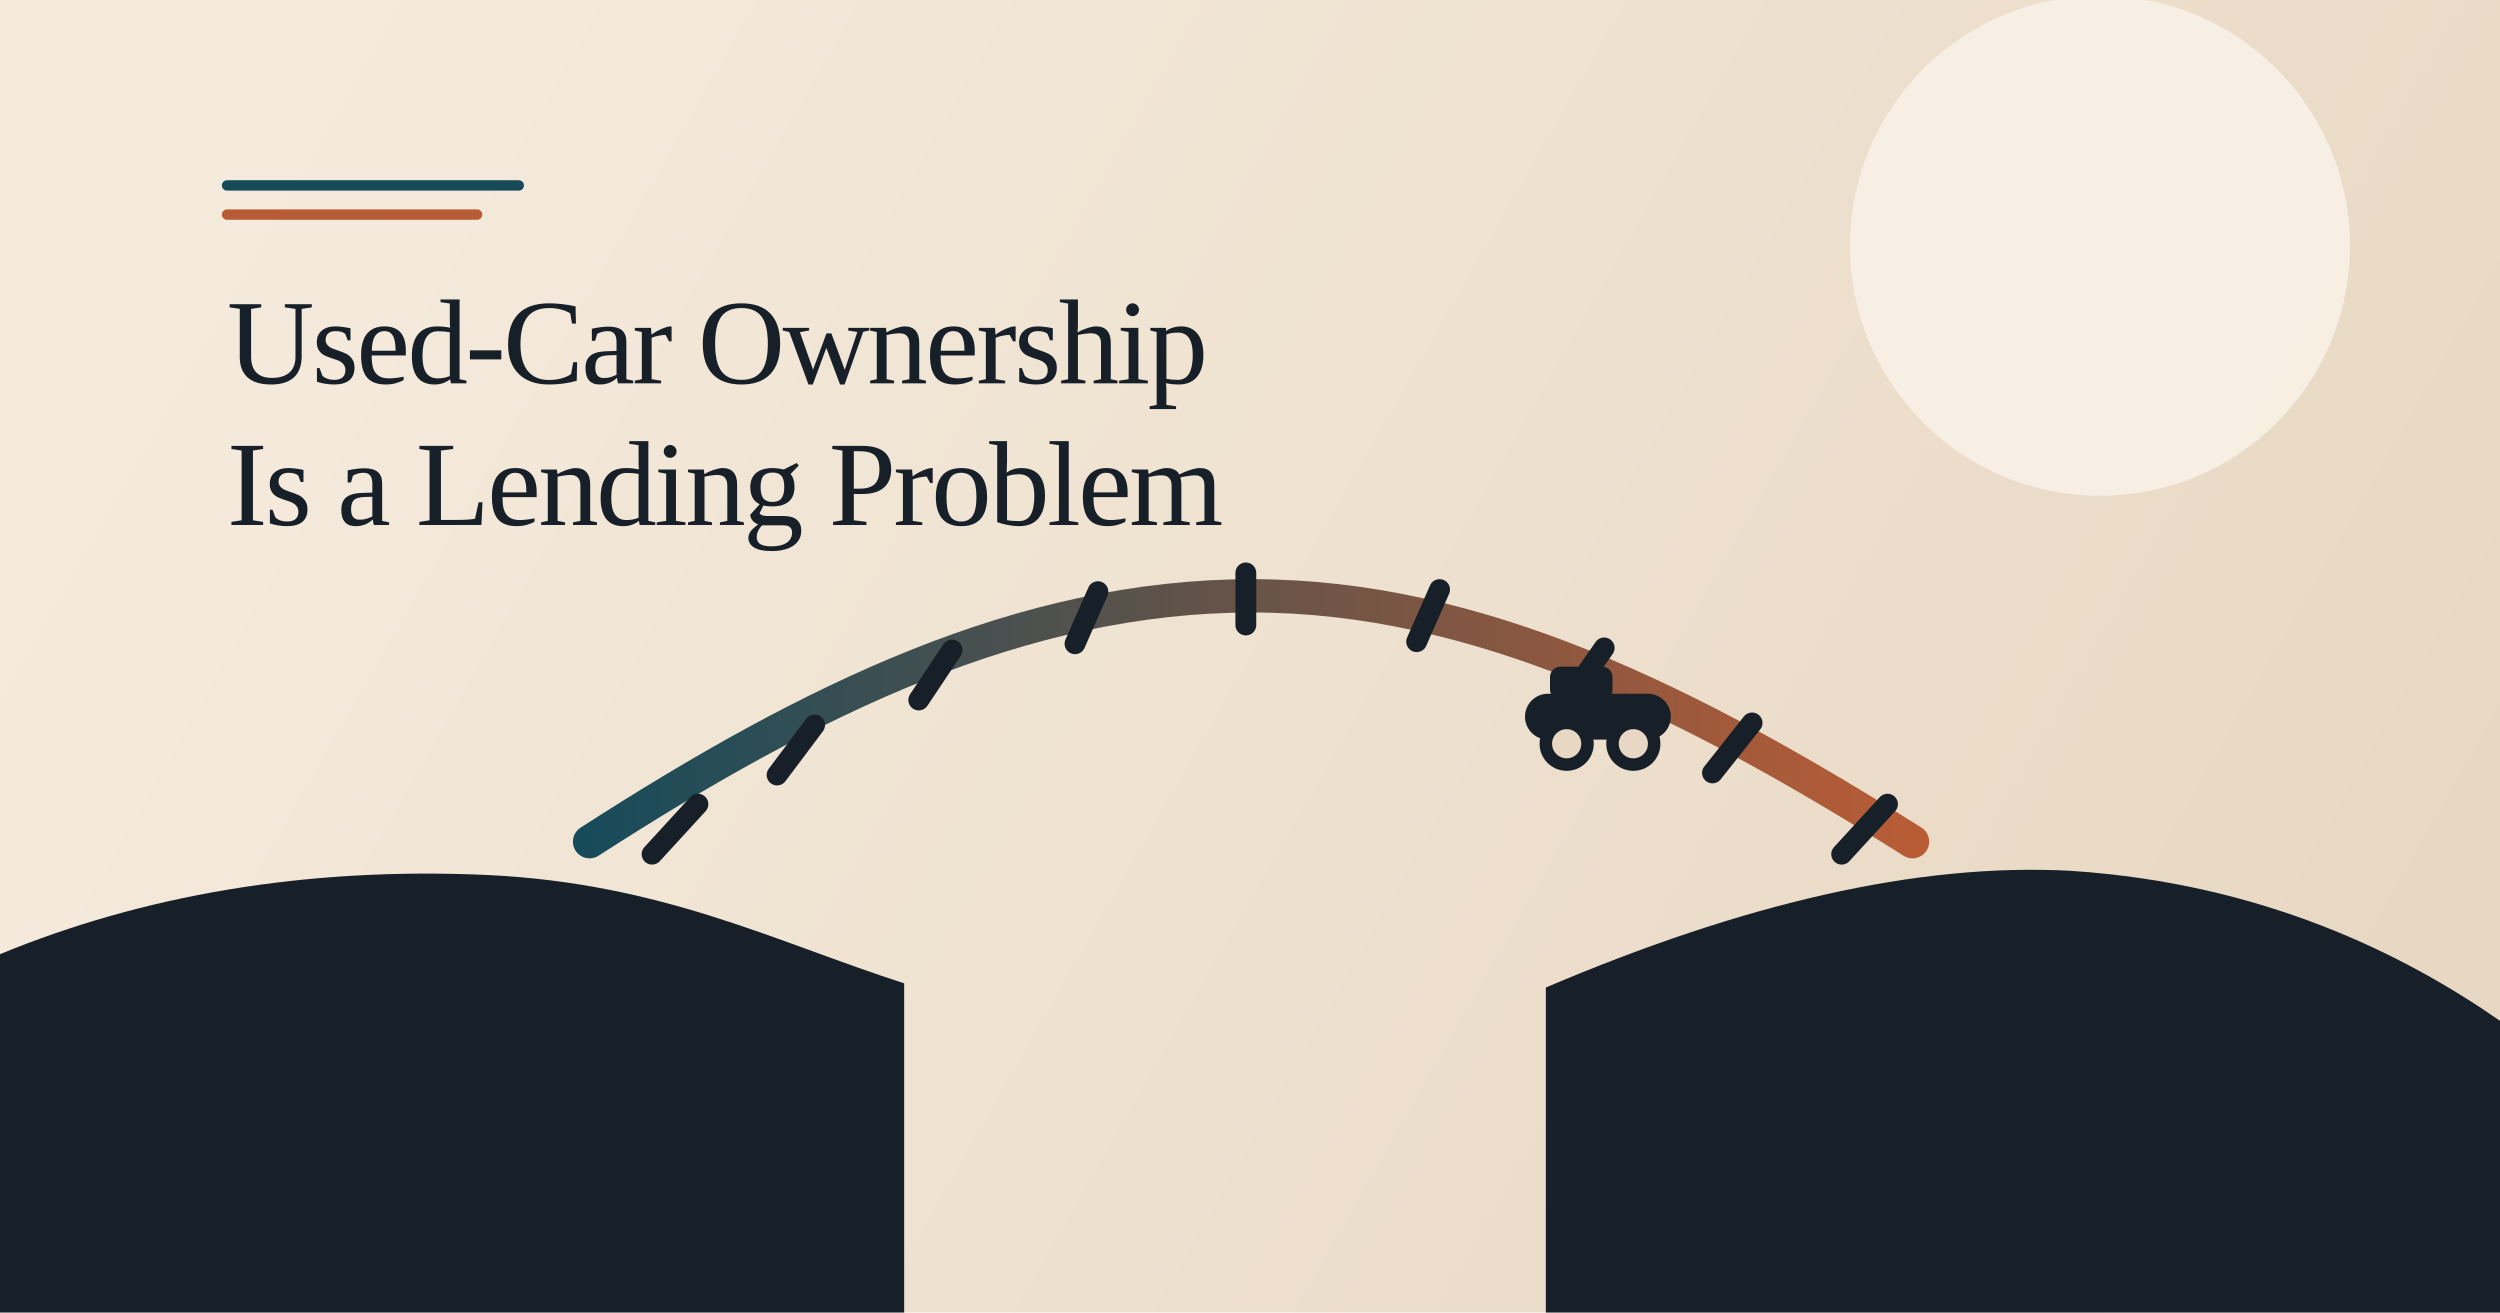
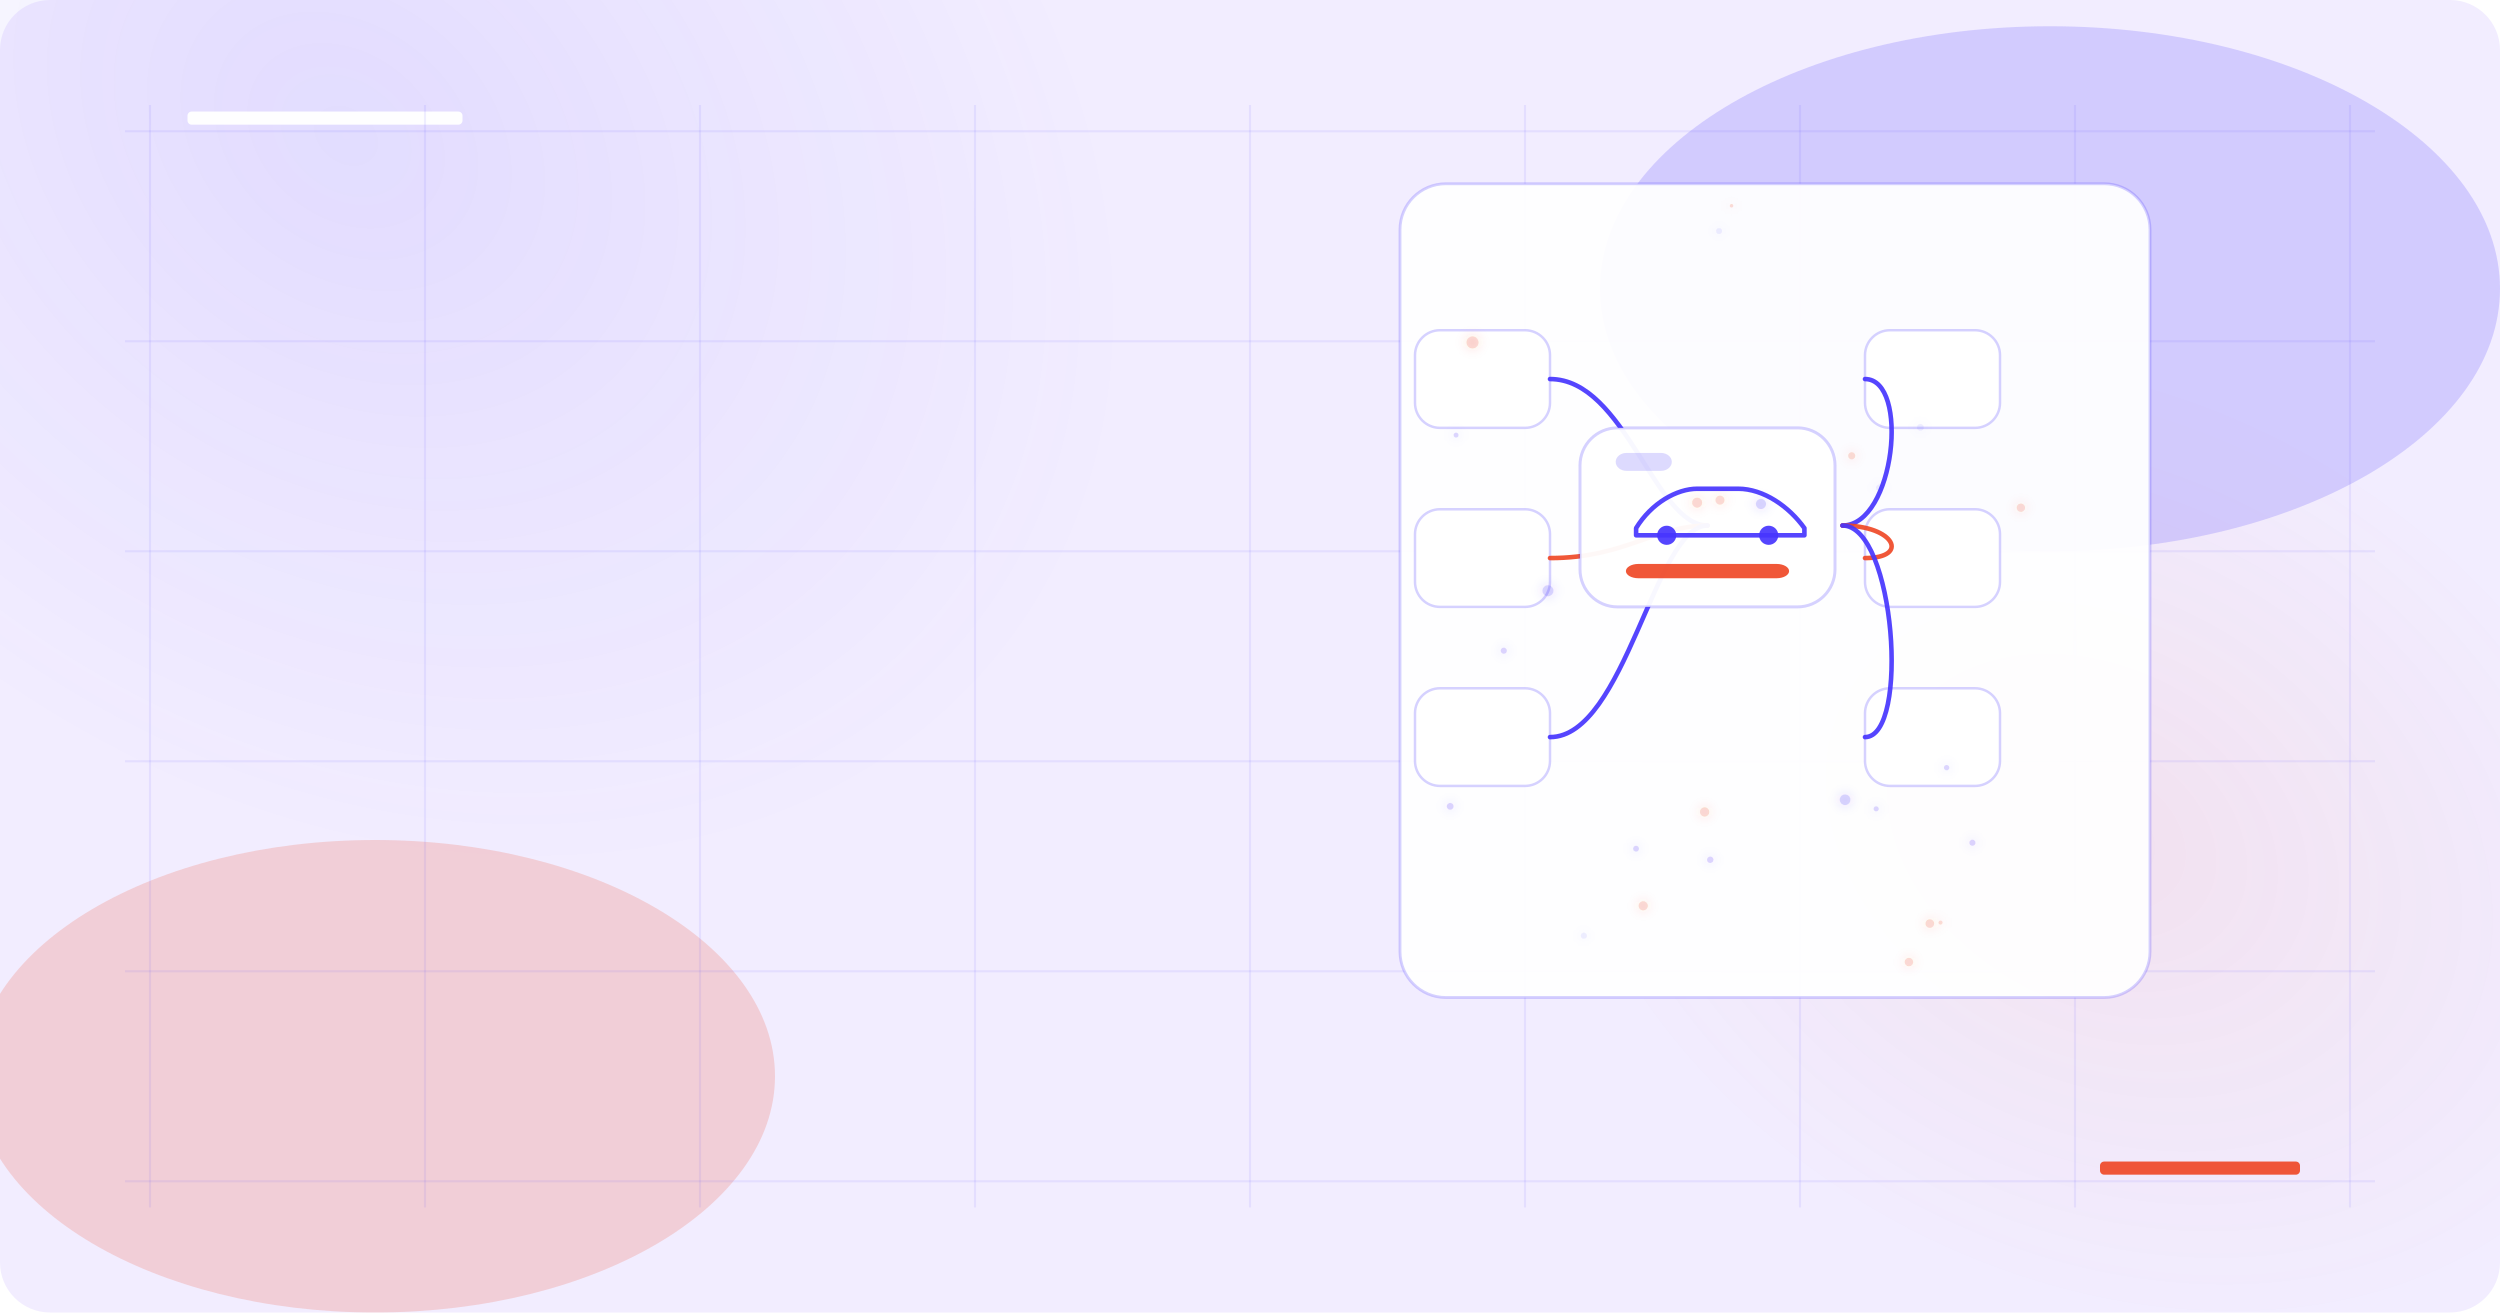
<svg xmlns="http://www.w3.org/2000/svg" width="1200" height="630" viewBox="0 0 1200 630" fill="none">
  <defs>
-     <linearGradient id="bg" x1="120" y1="40" x2="1080" y2="590" gradientUnits="userSpaceOnUse">
-       <stop stop-color="#F5EBDD" />
-       <stop offset="1" stop-color="#E8D8C3" />
+     <linearGradient id="bg" x1="0" y1="0" x2="1200" y2="630">
+       <stop offset="0%" stop-color="#F2EDFF" />
+       <stop offset="46%" stop-color="#E9E2FF" />
+       <stop offset="100%" stop-color="#DDD2FF" />
    </linearGradient>
-     <linearGradient id="arc" x1="280" y1="402" x2="918" y2="402" gradientUnits="userSpaceOnUse">
-       <stop stop-color="#174B5A" />
-       <stop offset="1" stop-color="#B85C36" />
-     </linearGradient>
+     <radialGradient id="glow-left" cx="0" cy="0" r="1" gradientUnits="userSpaceOnUse" gradientTransform="translate(168 63) rotate(38) scale(408 315)">
+       <stop offset="0%" stop-color="rgba(71,54,254,0.92)" stop-opacity="0.1" />
+       <stop offset="100%" stop-color="rgba(71,54,254,0.92)" stop-opacity="0" />
+     </radialGradient>
+     <radialGradient id="glow-right" cx="0" cy="0" r="1" gradientUnits="userSpaceOnUse" gradientTransform="translate(1008 403.2) rotate(210) scale(288 214.2)">
+       <stop offset="0%" stop-color="rgba(239,69,35,0.9)" stop-opacity="0.08" />
+       <stop offset="100%" stop-color="rgba(239,69,35,0.9)" stop-opacity="0" />
+     </radialGradient>
+     <filter id="soft-glow" x="-40%" y="-40%" width="180%" height="180%">
+       <feGaussianBlur stdDeviation="7.2" result="blur" />
+       <feMerge>
+         <feMergeNode in="blur" />
+         <feMergeNode in="SourceGraphic" />
+       </feMerge>
+     </filter>
+     <filter id="fine-glow" x="-30%" y="-30%" width="160%" height="160%">
+       <feGaussianBlur stdDeviation="2.88" result="blur" />
+       <feMerge>
+         <feMergeNode in="blur" />
+         <feMergeNode in="SourceGraphic" />
+       </feMerge>
+     </filter>
  </defs>
-   <rect width="1200" height="630" fill="url(#bg)" />
-   <circle cx="1008" cy="118" r="120" fill="#F8F1E6" opacity="0.88" />
-   <path d="M0 458C68 430 146 416 234 420C318 424 372 452 434 472V630H0V458Z" fill="#172029" />
-   <path d="M742 474C836 434 920 414 994 418C1086 424 1154 458 1200 490V630H742V474Z" fill="#172029" />
-   <path d="M283 404C390 335 491 286 601 286C709 286 810 336 918 404" stroke="url(#arc)" stroke-width="16" stroke-linecap="round" />
-   <path d="M313 410L335 386" stroke="#172029" stroke-width="10" stroke-linecap="round" />
-   <path d="M373 372L391 348" stroke="#172029" stroke-width="10" stroke-linecap="round" />
-   <path d="M441 336L457 312" stroke="#172029" stroke-width="10" stroke-linecap="round" />
-   <path d="M516 309L527 284" stroke="#172029" stroke-width="10" stroke-linecap="round" />
-   <path d="M598 300V275" stroke="#172029" stroke-width="10" stroke-linecap="round" />
-   <path d="M680 308L691 283" stroke="#172029" stroke-width="10" stroke-linecap="round" />
-   <path d="M754 334L770 311" stroke="#172029" stroke-width="10" stroke-linecap="round" />
-   <path d="M822 371L841 347" stroke="#172029" stroke-width="10" stroke-linecap="round" />
-   <path d="M884 410L906 386" stroke="#172029" stroke-width="10" stroke-linecap="round" />
-   <rect x="732" y="333" width="70" height="22" rx="11" fill="#172029" />
-   <rect x="744" y="320" width="30" height="16" rx="5" fill="#172029" />
-   <circle cx="752" cy="357" r="10" fill="#E8D8C3" stroke="#172029" stroke-width="6" />
-   <circle cx="784" cy="357" r="10" fill="#E8D8C3" stroke="#172029" stroke-width="6" />
-   <path d="M109 89H249" stroke="#174B5A" stroke-width="5" stroke-linecap="round" />
-   <path d="M109 103H229" stroke="#B85C36" stroke-width="5" stroke-linecap="round" />
-   <text x="109" y="184" fill="#172029" font-family="Georgia, 'Times New Roman', serif" font-size="58" letter-spacing="-1.2">
-     <tspan x="109" dy="0">Used-Car Ownership</tspan>
-     <tspan x="109" dy="68">Is a Lending Problem</tspan>
-   </text>
+   <rect width="1200" height="630" rx="24" fill="url(#bg)" />
+   <rect width="1200" height="630" fill="url(#glow-left)" />
+   <rect width="1200" height="630" fill="url(#glow-right)" />
+   <ellipse cx="984" cy="138.6" rx="216" ry="126" fill="rgba(71,54,254,0.18)" />
+   <ellipse cx="180" cy="516.6" rx="192" ry="113.4" fill="rgba(239,69,35,0.18)" />
+   <rect x="90" y="53.55" width="132" height="6.3" rx="2" fill="rgba(255,255,255,0.96)" />
+   <rect x="1008" y="557.55" width="96" height="6.3" rx="2" fill="rgba(239,69,35,0.9)" />
+   <g>
+     <line x1="72" y1="50.4" x2="72" y2="579.6" stroke="rgba(71,54,254,0.08)" stroke-width="1" />
+     <line x1="204" y1="50.4" x2="204" y2="579.6" stroke="rgba(71,54,254,0.08)" stroke-width="1" />
+     <line x1="336" y1="50.4" x2="336" y2="579.6" stroke="rgba(71,54,254,0.08)" stroke-width="1" />
+     <line x1="468" y1="50.4" x2="468" y2="579.6" stroke="rgba(71,54,254,0.08)" stroke-width="1" />
+     <line x1="600" y1="50.4" x2="600" y2="579.6" stroke="rgba(71,54,254,0.08)" stroke-width="1" />
+     <line x1="732" y1="50.4" x2="732" y2="579.6" stroke="rgba(71,54,254,0.08)" stroke-width="1" />
+     <line x1="864" y1="50.4" x2="864" y2="579.6" stroke="rgba(71,54,254,0.08)" stroke-width="1" />
+     <line x1="996" y1="50.4" x2="996" y2="579.6" stroke="rgba(71,54,254,0.08)" stroke-width="1" />
+     <line x1="1128" y1="50.4" x2="1128" y2="579.6" stroke="rgba(71,54,254,0.08)" stroke-width="1" />
+     <line x1="60" y1="63" x2="1140" y2="63" stroke="rgba(71,54,254,0.08)" stroke-width="1" />
+     <line x1="60" y1="163.8" x2="1140" y2="163.8" stroke="rgba(71,54,254,0.08)" stroke-width="1" />
+     <line x1="60" y1="264.6" x2="1140" y2="264.6" stroke="rgba(71,54,254,0.08)" stroke-width="1" />
+     <line x1="60" y1="365.4" x2="1140" y2="365.4" stroke="rgba(71,54,254,0.08)" stroke-width="1" />
+     <line x1="60" y1="466.2" x2="1140" y2="466.2" stroke="rgba(71,54,254,0.08)" stroke-width="1" />
+     <line x1="60" y1="567" x2="1140" y2="567" stroke="rgba(71,54,254,0.08)" stroke-width="1" />
+   </g>
+   <g>
+     <rect x="672" y="88.2" width="360" height="390.6" rx="22" fill="rgba(255,255,255,0.94)" stroke="rgba(71,54,254,0.22)" stroke-width="1.368" />
+     <rect x="679.2" y="158.508" width="64.8" height="46.872" rx="12" fill="rgba(255,255,255,0.94)" stroke="rgba(71,54,254,0.22)" stroke-width="1.2" />
+     <rect x="895.2" y="158.508" width="64.8" height="46.872" rx="12" fill="rgba(255,255,255,0.94)" stroke="rgba(71,54,254,0.22)" stroke-width="1.2" />
+     <path d="M 744 181.944 C 780 181.944, 794.4 252.252, 819.6 252.252" stroke="rgba(71,54,254,0.92)" stroke-width="2.2" fill="none" stroke-linecap="round" />
+     <path d="M 884.4 252.252 C 909.6 252.252, 916.8 181.944, 895.2 181.944" stroke="rgba(71,54,254,0.92)" stroke-width="2.2" fill="none" stroke-linecap="round" />
+     <rect x="679.2" y="244.44" width="64.8" height="46.872" rx="12" fill="rgba(255,255,255,0.94)" stroke="rgba(71,54,254,0.22)" stroke-width="1.2" />
+     <rect x="895.2" y="244.44" width="64.8" height="46.872" rx="12" fill="rgba(255,255,255,0.94)" stroke="rgba(71,54,254,0.22)" stroke-width="1.2" />
+     <path d="M 744 267.876 C 780 267.876, 794.4 252.252, 819.6 252.252" stroke="rgba(239,69,35,0.9)" stroke-width="2.2" fill="none" stroke-linecap="round" />
+     <path d="M 884.4 252.252 C 909.6 252.252, 916.8 267.876, 895.2 267.876" stroke="rgba(239,69,35,0.9)" stroke-width="2.2" fill="none" stroke-linecap="round" />
+     <rect x="679.2" y="330.372" width="64.8" height="46.872" rx="12" fill="rgba(255,255,255,0.94)" stroke="rgba(71,54,254,0.22)" stroke-width="1.2" />
+     <rect x="895.2" y="330.372" width="64.8" height="46.872" rx="12" fill="rgba(255,255,255,0.94)" stroke="rgba(71,54,254,0.22)" stroke-width="1.2" />
+     <path d="M 744 353.808 C 780 353.808, 794.4 252.252, 819.6 252.252" stroke="rgba(71,54,254,0.92)" stroke-width="2.2" fill="none" stroke-linecap="round" />
+     <path d="M 884.4 252.252 C 909.6 252.252, 916.8 353.808, 895.2 353.808" stroke="rgba(71,54,254,0.92)" stroke-width="2.2" fill="none" stroke-linecap="round" />
+     <g>
+       <rect x="758.4" y="205.38" width="122.4" height="85.932" rx="18" fill="rgba(255,255,255,0.96)" stroke="rgba(71,54,254,0.22)" stroke-width="1.44" />
+       <rect x="775.536" y="217.41" width="26.928" height="8.593" rx="5.156" fill="rgba(71,54,254,0.18)" />
+       <path d="M 785.328 253.502 C 792.672 241.471, 804.912 234.597, 814.704 234.597 L 834.288 234.597 C 846.528 234.597, 858.768 243.19, 866.112 253.502 L 866.112 256.939 L 785.328 256.939 Z" fill="none" stroke="rgba(71,54,254,0.92)" stroke-width="2.2" stroke-linecap="round" stroke-linejoin="round" />
+       <circle cx="800.016" cy="256.939" r="4.6" fill="rgba(71,54,254,0.92)" />
+       <circle cx="848.976" cy="256.939" r="4.6" fill="rgba(71,54,254,0.92)" />
+       <rect x="780.432" y="270.688" width="78.336" height="6.875" rx="6" fill="rgba(239,69,35,0.9)" />
+     </g>
+     <g filter="url(#fine-glow)">
+       <circle cx="845.27" cy="241.90" r="2.44" fill="rgba(71,54,254,0.18)" />
+       <circle cx="931.45" cy="442.85" r="0.96" fill="rgba(239,69,35,0.18)" />
+       <circle cx="814.63" cy="241.28" r="2.38" fill="rgba(239,69,35,0.18)" />
+       <circle cx="921.78" cy="205.14" r="1.61" fill="rgba(71,54,254,0.08)" />
+       <circle cx="825.59" cy="240.07" r="2.14" fill="rgba(239,69,35,0.18)" />
+       <circle cx="934.37" cy="368.48" r="1.29" fill="rgba(71,54,254,0.18)" />
+       <circle cx="785.30" cy="407.37" r="1.40" fill="rgba(71,54,254,0.18)" />
+       <circle cx="721.82" cy="312.35" r="1.47" fill="rgba(71,54,254,0.18)" />
+       <circle cx="885.64" cy="383.89" r="2.54" fill="rgba(71,54,254,0.18)" />
+       <circle cx="698.91" cy="208.85" r="1.18" fill="rgba(71,54,254,0.18)" />
+       <circle cx="743.02" cy="283.56" r="2.63" fill="rgba(71,54,254,0.18)" />
+       <circle cx="760.26" cy="449.14" r="1.47" fill="rgba(71,54,254,0.08)" />
+       <circle cx="888.82" cy="218.79" r="1.70" fill="rgba(239,69,35,0.18)" />
+       <circle cx="788.74" cy="434.79" r="2.18" fill="rgba(239,69,35,0.18)" />
+       <circle cx="916.29" cy="461.78" r="2.00" fill="rgba(239,69,35,0.18)" />
+       <circle cx="970.02" cy="243.70" r="1.97" fill="rgba(239,69,35,0.18)" />
+       <circle cx="926.32" cy="443.32" r="2.04" fill="rgba(239,69,35,0.18)" />
+       <circle cx="820.92" cy="412.70" r="1.53" fill="rgba(71,54,254,0.18)" />
+       <circle cx="946.76" cy="404.52" r="1.47" fill="rgba(71,54,254,0.18)" />
+       <circle cx="696.09" cy="387.05" r="1.64" fill="rgba(71,54,254,0.18)" />
+       <circle cx="706.81" cy="164.36" r="2.86" fill="rgba(239,69,35,0.18)" />
+       <circle cx="825.16" cy="110.91" r="1.42" fill="rgba(71,54,254,0.08)" />
+       <circle cx="818.21" cy="389.74" r="2.20" fill="rgba(239,69,35,0.18)" />
+       <circle cx="831.13" cy="98.77" r="0.83" fill="rgba(239,69,35,0.18)" />
+       <circle cx="900.58" cy="388.24" r="1.22" fill="rgba(71,54,254,0.18)" />
+       <circle cx="902.19" cy="234.21" r="1.67" fill="rgba(71,54,254,0.08)" />
+     </g>
+   </g>
</svg>
